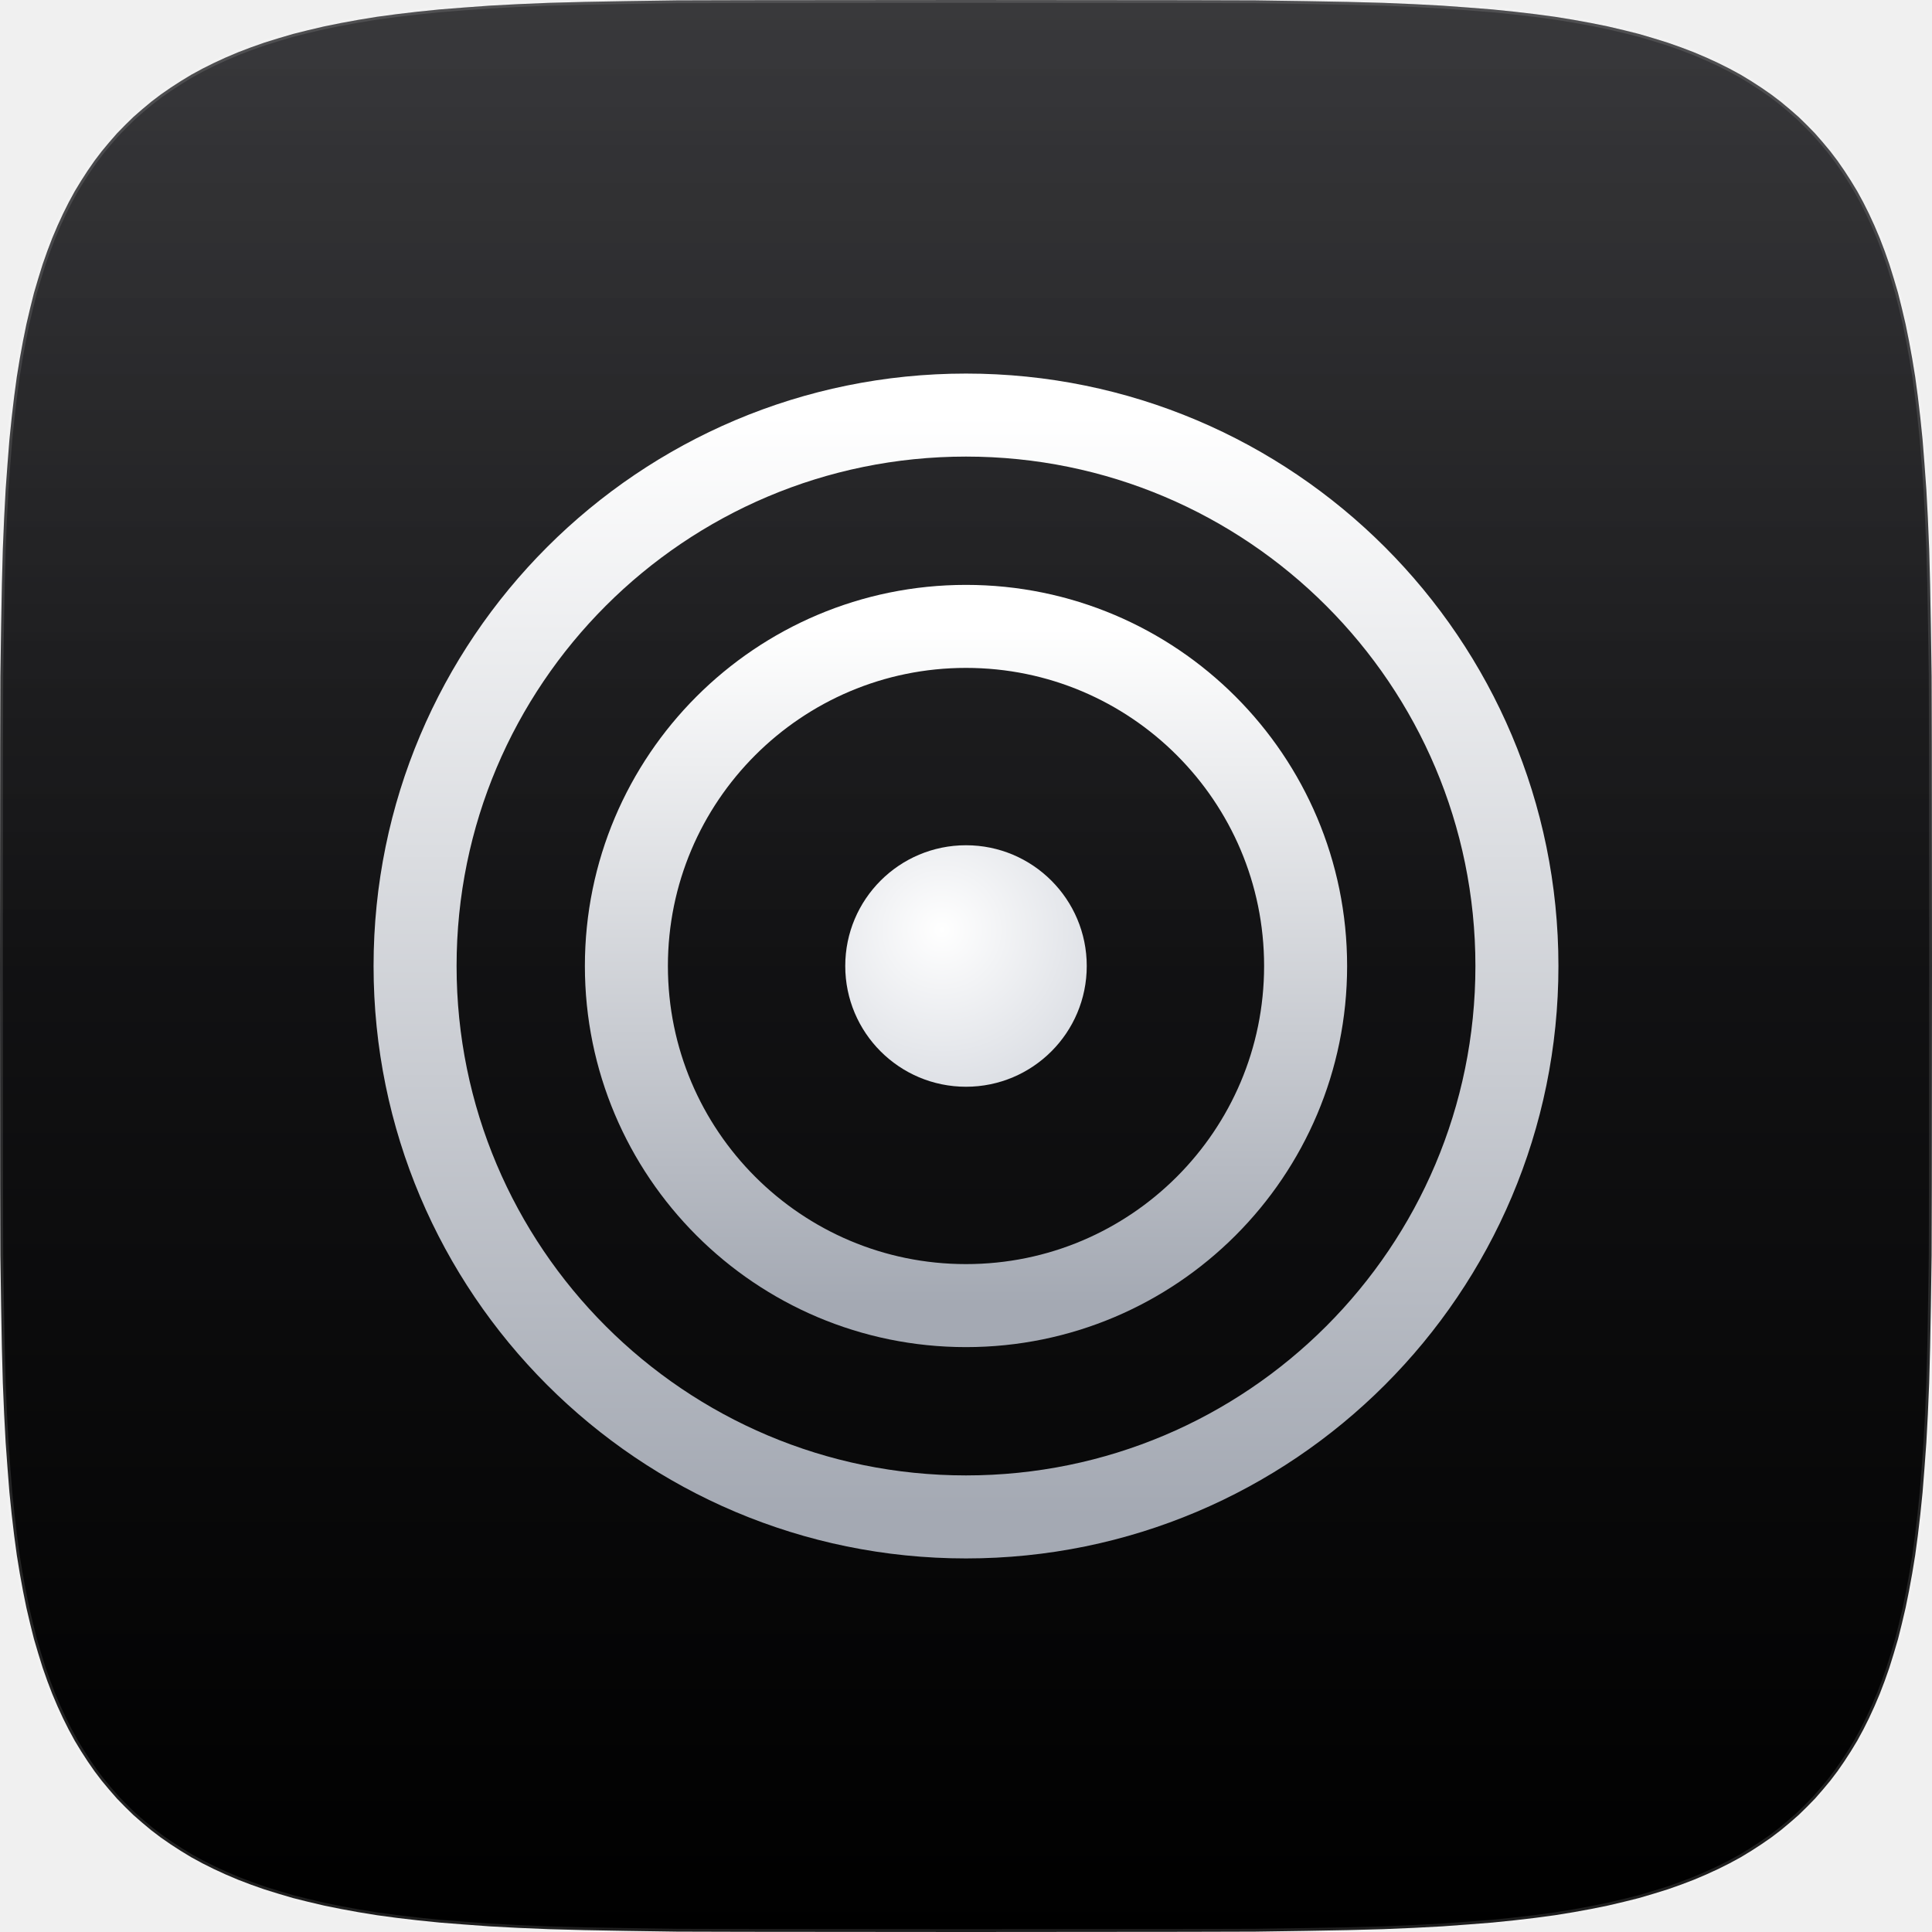
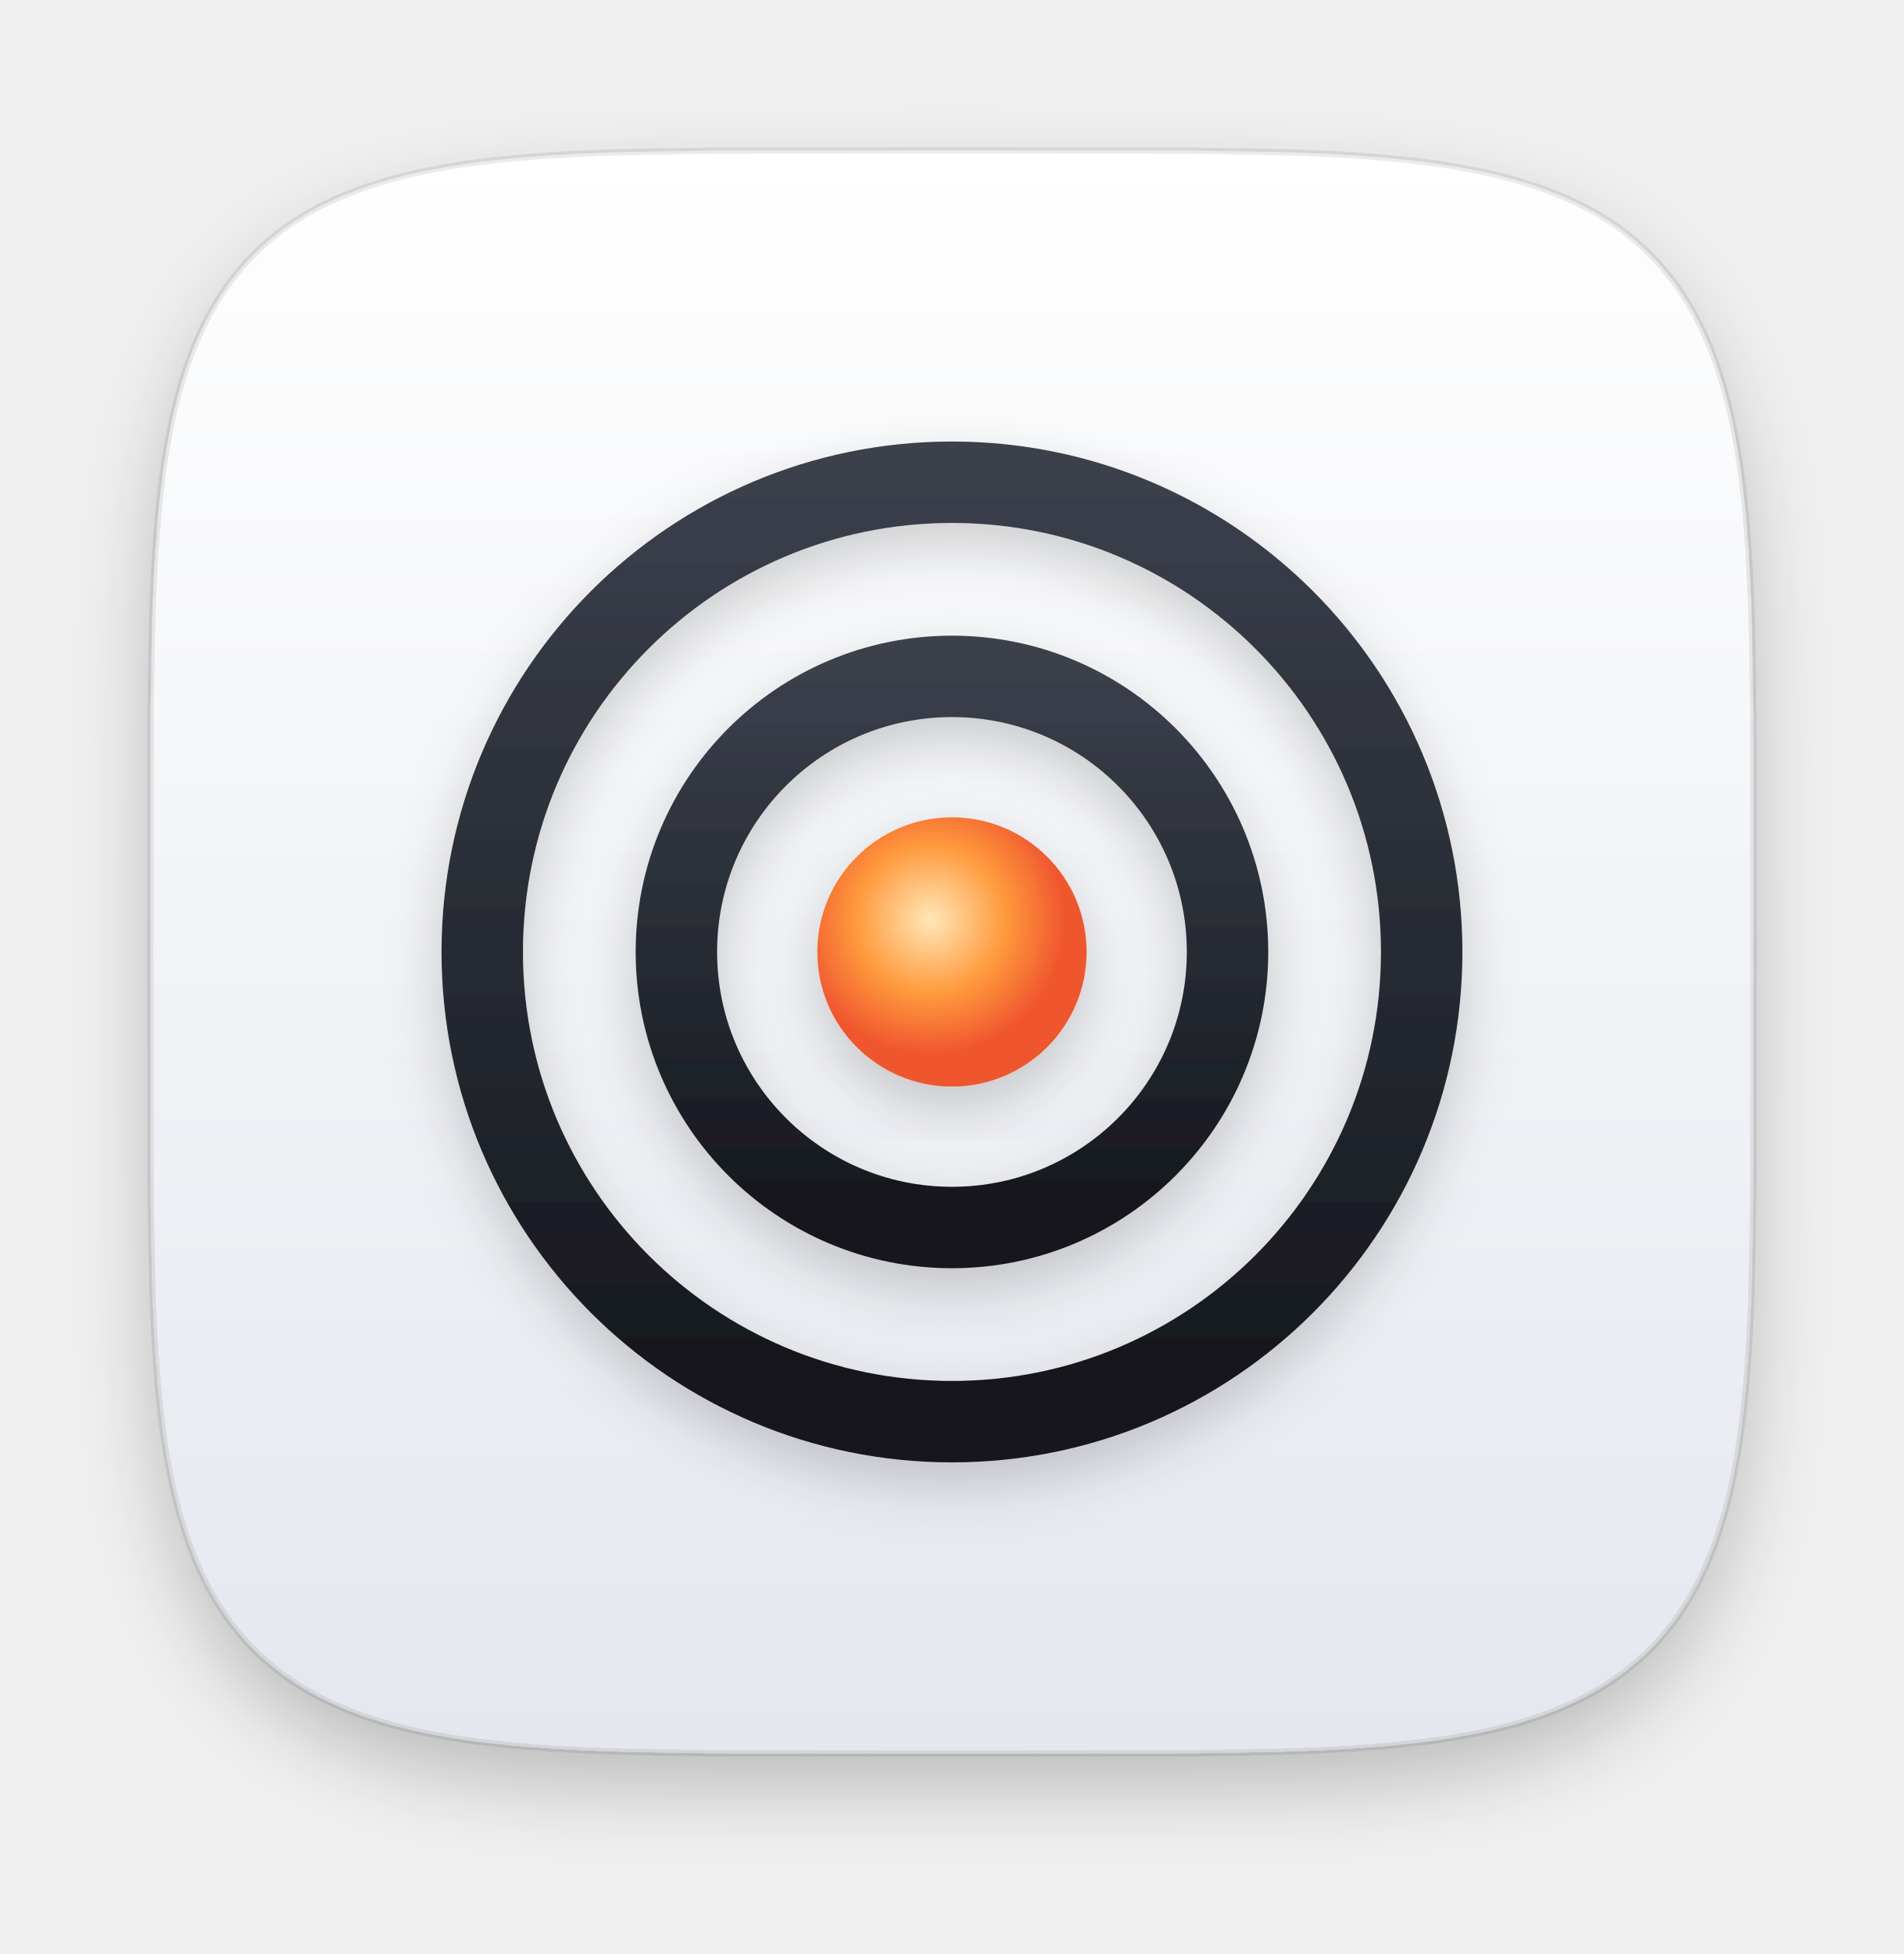
- <svg xmlns="http://www.w3.org/2000/svg" viewBox="0 0 1024 1024" width="1024" height="1024" role="img" aria-label="Radiance">
+ <svg xmlns="http://www.w3.org/2000/svg" viewBox="-96 -96 1216 1248" width="1216" height="1248" role="img" aria-label="Radiance">
  <defs>
-     <linearGradient id="bg" x1="0" y1="0" x2="0" y2="1">
-       <stop offset="0" stop-color="#232326" />
-       <stop offset="1" stop-color="#000000" />
+     <linearGradient id="ibg" x1="0" y1="0" x2="0" y2="1">
+       <stop offset="0" stop-color="#FFFFFF" />
+       <stop offset="1" stop-color="#E4E7EE" />
    </linearGradient>
-     <linearGradient id="sheen" x1="0" y1="0" x2="0" y2="1">
-       <stop offset="0" stop-color="#FFFFFF" stop-opacity=".10" />
-       <stop offset=".5" stop-color="#FFFFFF" stop-opacity="0" />
+     <linearGradient id="ir" x1="0" y1="0" x2="0" y2="1">
+       <stop offset="0" stop-color="#3A3F4B" />
+       <stop offset="1" stop-color="#14161B" />
    </linearGradient>
-     <linearGradient id="ring" x1="0" y1="0" x2="0" y2="1">
-       <stop offset="0" stop-color="#FFFFFF" />
-       <stop offset="1" stop-color="#A4A9B3" />
-     </linearGradient>
-     <radialGradient id="dot" cx=".4" cy=".35" r=".75">
-       <stop offset="0" stop-color="#FFFFFF" />
-       <stop offset="1" stop-color="#D9DCE2" />
+     <radialGradient id="icore" cx=".42" cy=".38">
+       <stop offset="0" stop-color="#FFE7B8" />
+       <stop offset=".55" stop-color="#FF9A3D" />
+       <stop offset="1" stop-color="#F0562E" />
    </radialGradient>
-     <clipPath id="tile">
-       <path d="M1024.0 512.0 L1023.9 628.2 L1023.8 665.3 L1023.4 692.3 L1023.0 714.2 L1022.5 733.0 L1021.8 749.6 L1021.0 764.6 L1020.0 778.3 L1019.0 791.0 L1017.8 802.7 L1016.5 813.8 L1015.1 824.2 L1013.5 834.0 L1011.8 843.3 L1010.0 852.2 L1008.0 860.7 L1006.0 868.7 L1003.7 876.5 L1001.4 883.9 L998.9 891.0 L996.3 897.8 L993.5 904.4 L990.6 910.7 L987.6 916.7 L984.4 922.6 L981.0 928.2 L977.5 933.6 L973.9 938.8 L970.1 943.8 L966.1 948.6 L962.0 953.3 L957.7 957.7 L953.3 962.0 L948.6 966.1 L943.8 970.1 L938.8 973.9 L933.6 977.5 L928.2 981.0 L922.6 984.4 L916.7 987.6 L910.7 990.6 L904.4 993.5 L897.8 996.3 L891.0 998.9 L883.9 1001.4 L876.5 1003.7 L868.7 1006.0 L860.7 1008.0 L852.2 1010.0 L843.3 1011.8 L834.0 1013.5 L824.2 1015.1 L813.8 1016.5 L802.7 1017.8 L791.0 1019.0 L778.3 1020.0 L764.6 1021.0 L749.6 1021.8 L733.0 1022.5 L714.2 1023.0 L692.3 1023.4 L665.3 1023.8 L628.2 1023.9 L512.0 1024.0 L395.8 1023.9 L358.7 1023.8 L331.7 1023.4 L309.8 1023.0 L291.0 1022.5 L274.4 1021.8 L259.4 1021.0 L245.7 1020.0 L233.0 1019.0 L221.3 1017.8 L210.2 1016.5 L199.8 1015.1 L190.0 1013.5 L180.7 1011.8 L171.8 1010.0 L163.3 1008.0 L155.3 1006.0 L147.5 1003.7 L140.1 1001.4 L133.0 998.9 L126.2 996.3 L119.6 993.5 L113.3 990.6 L107.3 987.6 L101.4 984.4 L95.8 981.0 L90.4 977.5 L85.2 973.9 L80.2 970.1 L75.4 966.1 L70.7 962.0 L66.3 957.7 L62.0 953.3 L57.9 948.6 L53.9 943.8 L50.1 938.8 L46.5 933.6 L43.0 928.2 L39.6 922.6 L36.4 916.7 L33.4 910.7 L30.5 904.4 L27.7 897.8 L25.1 891.0 L22.6 883.9 L20.3 876.5 L18.0 868.7 L16.0 860.7 L14.0 852.2 L12.2 843.3 L10.5 834.0 L8.9 824.2 L7.5 813.8 L6.2 802.7 L5.0 791.0 L4.0 778.3 L3.0 764.6 L2.2 749.6 L1.5 733.0 L1.0 714.2 L0.6 692.3 L0.2 665.3 L0.1 628.2 L0.0 512.0 L0.1 395.8 L0.2 358.7 L0.6 331.7 L1.0 309.8 L1.5 291.0 L2.2 274.4 L3.0 259.4 L4.0 245.7 L5.0 233.0 L6.2 221.3 L7.5 210.2 L8.9 199.8 L10.5 190.0 L12.2 180.7 L14.0 171.8 L16.0 163.3 L18.0 155.3 L20.3 147.5 L22.6 140.1 L25.1 133.0 L27.7 126.2 L30.5 119.6 L33.4 113.3 L36.4 107.3 L39.6 101.4 L43.0 95.8 L46.5 90.4 L50.1 85.2 L53.9 80.2 L57.9 75.4 L62.0 70.7 L66.3 66.3 L70.7 62.0 L75.4 57.9 L80.2 53.9 L85.2 50.1 L90.4 46.5 L95.8 43.0 L101.4 39.6 L107.3 36.4 L113.3 33.4 L119.6 30.5 L126.2 27.7 L133.0 25.1 L140.1 22.6 L147.5 20.3 L155.3 18.0 L163.3 16.0 L171.8 14.0 L180.7 12.2 L190.0 10.5 L199.8 8.9 L210.2 7.5 L221.3 6.2 L233.0 5.0 L245.7 4.0 L259.4 3.0 L274.4 2.2 L291.0 1.5 L309.8 1.0 L331.7 0.6 L358.7 0.2 L395.8 0.1 L512.0 0.0 L628.2 0.1 L665.3 0.2 L692.3 0.6 L714.2 1.0 L733.0 1.5 L749.6 2.2 L764.6 3.0 L778.3 4.0 L791.0 5.0 L802.7 6.2 L813.8 7.5 L824.2 8.9 L834.0 10.5 L843.3 12.2 L852.2 14.0 L860.7 16.0 L868.7 18.0 L876.5 20.3 L883.9 22.6 L891.0 25.1 L897.8 27.7 L904.4 30.5 L910.7 33.4 L916.7 36.4 L922.6 39.6 L928.2 43.0 L933.6 46.5 L938.8 50.1 L943.8 53.9 L948.6 57.9 L953.3 62.0 L957.7 66.3 L962.0 70.7 L966.1 75.4 L970.1 80.2 L973.9 85.2 L977.5 90.4 L981.0 95.8 L984.4 101.4 L987.6 107.3 L990.6 113.3 L993.5 119.6 L996.3 126.2 L998.9 133.0 L1001.4 140.1 L1003.7 147.5 L1006.0 155.3 L1008.0 163.3 L1010.0 171.8 L1011.8 180.7 L1013.5 190.0 L1015.1 199.8 L1016.5 210.2 L1017.8 221.3 L1019.0 233.0 L1020.0 245.7 L1021.0 259.4 L1021.8 274.4 L1022.5 291.0 L1023.0 309.8 L1023.4 331.7 L1023.8 358.7 L1023.9 395.8Z" />
-     </clipPath>
+     <filter id="itile" x="-15%" y="-15%" width="130%" height="135%">
+       <feDropShadow dx="0" dy="22" stdDeviation="26" flood-color="#000" flood-opacity=".22" />
+     </filter>
+     <filter id="ish" x="-20%" y="-20%" width="140%" height="140%">
+       <feDropShadow dx="0" dy="14" stdDeviation="18" flood-color="#000" flood-opacity=".18" />
+     </filter>
  </defs>
-   <path d="M1024.0 512.0 L1023.9 628.2 L1023.8 665.3 L1023.4 692.3 L1023.0 714.2 L1022.5 733.0 L1021.8 749.6 L1021.0 764.6 L1020.0 778.3 L1019.0 791.0 L1017.8 802.7 L1016.5 813.8 L1015.1 824.2 L1013.5 834.0 L1011.8 843.3 L1010.0 852.2 L1008.0 860.7 L1006.0 868.7 L1003.7 876.5 L1001.4 883.9 L998.9 891.0 L996.3 897.8 L993.5 904.4 L990.6 910.7 L987.6 916.7 L984.4 922.6 L981.0 928.2 L977.5 933.6 L973.9 938.8 L970.1 943.8 L966.1 948.6 L962.0 953.3 L957.7 957.7 L953.3 962.0 L948.6 966.1 L943.8 970.1 L938.8 973.9 L933.6 977.5 L928.2 981.0 L922.6 984.4 L916.7 987.6 L910.7 990.6 L904.4 993.5 L897.8 996.3 L891.0 998.9 L883.9 1001.4 L876.5 1003.7 L868.7 1006.0 L860.7 1008.0 L852.2 1010.0 L843.3 1011.8 L834.0 1013.5 L824.2 1015.1 L813.8 1016.5 L802.7 1017.8 L791.0 1019.0 L778.3 1020.0 L764.6 1021.0 L749.6 1021.8 L733.0 1022.5 L714.2 1023.0 L692.3 1023.4 L665.3 1023.8 L628.2 1023.9 L512.0 1024.0 L395.8 1023.9 L358.7 1023.8 L331.7 1023.4 L309.8 1023.0 L291.0 1022.5 L274.4 1021.8 L259.4 1021.0 L245.7 1020.0 L233.0 1019.0 L221.3 1017.8 L210.2 1016.5 L199.8 1015.1 L190.0 1013.5 L180.7 1011.8 L171.8 1010.0 L163.3 1008.0 L155.3 1006.0 L147.5 1003.7 L140.1 1001.4 L133.0 998.9 L126.2 996.3 L119.6 993.5 L113.3 990.6 L107.3 987.6 L101.4 984.4 L95.8 981.0 L90.4 977.5 L85.2 973.9 L80.2 970.1 L75.4 966.1 L70.7 962.0 L66.3 957.7 L62.0 953.3 L57.9 948.6 L53.9 943.8 L50.1 938.8 L46.5 933.6 L43.0 928.2 L39.6 922.6 L36.4 916.7 L33.4 910.7 L30.5 904.4 L27.7 897.8 L25.1 891.0 L22.6 883.9 L20.3 876.5 L18.0 868.7 L16.0 860.7 L14.0 852.2 L12.2 843.3 L10.5 834.0 L8.9 824.2 L7.5 813.8 L6.2 802.7 L5.0 791.0 L4.0 778.3 L3.0 764.6 L2.2 749.6 L1.5 733.0 L1.0 714.2 L0.6 692.3 L0.2 665.3 L0.1 628.2 L0.0 512.0 L0.1 395.8 L0.2 358.7 L0.6 331.7 L1.0 309.8 L1.5 291.0 L2.2 274.4 L3.0 259.4 L4.0 245.7 L5.0 233.0 L6.2 221.3 L7.5 210.2 L8.9 199.8 L10.5 190.0 L12.2 180.7 L14.0 171.8 L16.0 163.3 L18.0 155.3 L20.3 147.5 L22.6 140.1 L25.1 133.0 L27.7 126.2 L30.5 119.6 L33.4 113.3 L36.4 107.3 L39.6 101.4 L43.0 95.8 L46.5 90.4 L50.1 85.2 L53.9 80.2 L57.9 75.4 L62.0 70.7 L66.3 66.3 L70.7 62.0 L75.4 57.9 L80.2 53.9 L85.2 50.1 L90.4 46.5 L95.8 43.0 L101.4 39.6 L107.3 36.4 L113.3 33.4 L119.6 30.5 L126.2 27.7 L133.0 25.1 L140.1 22.6 L147.5 20.3 L155.3 18.0 L163.3 16.0 L171.8 14.0 L180.7 12.2 L190.0 10.5 L199.8 8.9 L210.2 7.5 L221.3 6.2 L233.0 5.0 L245.7 4.0 L259.4 3.0 L274.4 2.2 L291.0 1.5 L309.8 1.0 L331.7 0.6 L358.7 0.2 L395.8 0.1 L512.0 0.0 L628.2 0.1 L665.3 0.2 L692.3 0.6 L714.2 1.0 L733.0 1.5 L749.6 2.2 L764.6 3.0 L778.3 4.0 L791.0 5.0 L802.7 6.2 L813.8 7.5 L824.2 8.9 L834.0 10.5 L843.3 12.2 L852.2 14.0 L860.7 16.0 L868.7 18.0 L876.5 20.3 L883.9 22.6 L891.0 25.1 L897.8 27.7 L904.4 30.5 L910.7 33.4 L916.7 36.4 L922.6 39.6 L928.2 43.0 L933.6 46.5 L938.8 50.1 L943.8 53.9 L948.6 57.9 L953.3 62.0 L957.7 66.3 L962.0 70.7 L966.1 75.4 L970.1 80.2 L973.9 85.2 L977.5 90.4 L981.0 95.8 L984.4 101.4 L987.6 107.3 L990.6 113.3 L993.5 119.6 L996.3 126.2 L998.9 133.0 L1001.4 140.1 L1003.7 147.5 L1006.0 155.3 L1008.0 163.3 L1010.0 171.8 L1011.8 180.7 L1013.5 190.0 L1015.1 199.8 L1016.5 210.2 L1017.8 221.3 L1019.0 233.0 L1020.0 245.7 L1021.0 259.4 L1021.8 274.4 L1022.5 291.0 L1023.0 309.8 L1023.4 331.7 L1023.8 358.7 L1023.9 395.8Z" fill="url(#bg)" />
-   <rect width="1024" height="1024" fill="url(#sheen)" clip-path="url(#tile)" />
-   <path d="M1024.0 512.0 L1023.9 628.2 L1023.8 665.3 L1023.4 692.3 L1023.0 714.2 L1022.5 733.0 L1021.8 749.6 L1021.0 764.6 L1020.0 778.3 L1019.0 791.0 L1017.8 802.7 L1016.5 813.8 L1015.1 824.2 L1013.5 834.0 L1011.8 843.3 L1010.0 852.2 L1008.0 860.7 L1006.0 868.7 L1003.7 876.5 L1001.4 883.9 L998.9 891.0 L996.3 897.8 L993.5 904.4 L990.6 910.7 L987.6 916.7 L984.4 922.6 L981.0 928.2 L977.5 933.6 L973.9 938.8 L970.1 943.8 L966.1 948.6 L962.0 953.3 L957.7 957.7 L953.3 962.0 L948.6 966.1 L943.8 970.1 L938.8 973.9 L933.6 977.5 L928.2 981.0 L922.6 984.4 L916.7 987.6 L910.7 990.6 L904.4 993.5 L897.8 996.3 L891.0 998.9 L883.9 1001.4 L876.5 1003.7 L868.7 1006.0 L860.7 1008.0 L852.2 1010.0 L843.3 1011.8 L834.0 1013.5 L824.2 1015.1 L813.8 1016.5 L802.7 1017.8 L791.0 1019.0 L778.3 1020.0 L764.6 1021.0 L749.6 1021.8 L733.0 1022.5 L714.2 1023.0 L692.3 1023.4 L665.3 1023.8 L628.2 1023.9 L512.0 1024.0 L395.8 1023.9 L358.7 1023.8 L331.7 1023.4 L309.8 1023.0 L291.0 1022.5 L274.4 1021.8 L259.4 1021.0 L245.7 1020.0 L233.0 1019.0 L221.3 1017.8 L210.2 1016.5 L199.8 1015.1 L190.0 1013.5 L180.7 1011.8 L171.8 1010.0 L163.3 1008.0 L155.3 1006.0 L147.5 1003.7 L140.1 1001.4 L133.0 998.9 L126.2 996.3 L119.6 993.5 L113.3 990.6 L107.3 987.6 L101.4 984.4 L95.8 981.0 L90.4 977.5 L85.2 973.9 L80.2 970.1 L75.4 966.1 L70.7 962.0 L66.3 957.7 L62.0 953.3 L57.9 948.6 L53.9 943.8 L50.1 938.8 L46.5 933.6 L43.0 928.2 L39.6 922.6 L36.4 916.7 L33.4 910.7 L30.5 904.4 L27.7 897.8 L25.1 891.0 L22.6 883.9 L20.3 876.5 L18.0 868.7 L16.0 860.7 L14.0 852.2 L12.2 843.3 L10.5 834.0 L8.9 824.2 L7.5 813.8 L6.2 802.7 L5.0 791.0 L4.0 778.3 L3.0 764.6 L2.2 749.6 L1.5 733.0 L1.0 714.2 L0.6 692.3 L0.2 665.3 L0.1 628.2 L0.0 512.0 L0.1 395.8 L0.2 358.7 L0.6 331.7 L1.0 309.8 L1.5 291.0 L2.2 274.4 L3.0 259.4 L4.0 245.7 L5.0 233.0 L6.2 221.3 L7.5 210.2 L8.9 199.8 L10.5 190.0 L12.2 180.7 L14.0 171.8 L16.0 163.3 L18.0 155.3 L20.3 147.5 L22.6 140.1 L25.1 133.0 L27.7 126.2 L30.5 119.6 L33.4 113.3 L36.4 107.3 L39.6 101.4 L43.0 95.8 L46.5 90.4 L50.1 85.2 L53.9 80.2 L57.9 75.4 L62.0 70.7 L66.3 66.3 L70.7 62.0 L75.4 57.9 L80.2 53.9 L85.2 50.1 L90.4 46.5 L95.8 43.0 L101.4 39.6 L107.3 36.4 L113.3 33.4 L119.6 30.5 L126.2 27.7 L133.0 25.1 L140.1 22.6 L147.5 20.3 L155.3 18.0 L163.3 16.0 L171.8 14.0 L180.7 12.2 L190.0 10.5 L199.8 8.9 L210.2 7.5 L221.3 6.2 L233.0 5.0 L245.7 4.0 L259.4 3.0 L274.4 2.2 L291.0 1.5 L309.8 1.0 L331.7 0.6 L358.7 0.2 L395.8 0.1 L512.0 0.0 L628.2 0.1 L665.3 0.2 L692.3 0.6 L714.2 1.0 L733.0 1.5 L749.6 2.2 L764.6 3.0 L778.3 4.0 L791.0 5.0 L802.7 6.2 L813.8 7.5 L824.2 8.9 L834.0 10.5 L843.3 12.2 L852.2 14.0 L860.7 16.0 L868.7 18.0 L876.5 20.3 L883.9 22.6 L891.0 25.1 L897.8 27.7 L904.4 30.5 L910.7 33.4 L916.7 36.4 L922.6 39.6 L928.2 43.0 L933.6 46.5 L938.8 50.1 L943.8 53.9 L948.6 57.9 L953.3 62.0 L957.7 66.3 L962.0 70.7 L966.1 75.4 L970.1 80.2 L973.9 85.2 L977.5 90.4 L981.0 95.8 L984.4 101.4 L987.6 107.3 L990.6 113.3 L993.5 119.6 L996.3 126.2 L998.9 133.0 L1001.4 140.1 L1003.7 147.5 L1006.0 155.3 L1008.0 163.3 L1010.0 171.8 L1011.8 180.7 L1013.5 190.0 L1015.1 199.8 L1016.5 210.2 L1017.8 221.3 L1019.0 233.0 L1020.0 245.7 L1021.0 259.4 L1021.8 274.4 L1022.5 291.0 L1023.0 309.8 L1023.4 331.7 L1023.8 358.7 L1023.9 395.8Z" fill="none" stroke="#FFFFFF" stroke-opacity=".12" stroke-width="3" />
-   <g fill="none" stroke="url(#ring)">
-     <circle cx="512" cy="512" r="292" stroke-width="44" />
-     <circle cx="512" cy="512" r="180" stroke-width="44" />
+   <path d="M1024.0 512.0 L1023.9 628.2 L1023.8 665.3 L1023.4 692.3 L1023.0 714.2 L1022.5 733.0 L1021.8 749.6 L1021.0 764.6 L1020.0 778.3 L1019.0 791.0 L1017.8 802.7 L1016.5 813.8 L1015.1 824.2 L1013.5 834.0 L1011.8 843.3 L1010.0 852.2 L1008.0 860.7 L1006.0 868.7 L1003.7 876.5 L1001.4 883.9 L998.9 891.0 L996.3 897.8 L993.5 904.4 L990.6 910.7 L987.6 916.7 L984.4 922.6 L981.0 928.2 L977.5 933.6 L973.9 938.8 L970.1 943.8 L966.1 948.6 L962.0 953.3 L957.7 957.7 L953.3 962.0 L948.6 966.1 L943.8 970.1 L938.8 973.9 L933.6 977.5 L928.2 981.0 L922.6 984.4 L916.7 987.6 L910.7 990.6 L904.4 993.5 L897.8 996.3 L891.0 998.9 L883.9 1001.4 L876.5 1003.7 L868.7 1006.0 L860.7 1008.0 L852.2 1010.0 L843.3 1011.8 L834.0 1013.5 L824.2 1015.1 L813.8 1016.5 L802.7 1017.8 L791.0 1019.0 L778.3 1020.0 L764.6 1021.0 L749.6 1021.8 L733.0 1022.5 L714.2 1023.0 L692.3 1023.4 L665.3 1023.8 L628.2 1023.9 L512.0 1024.0 L395.8 1023.9 L358.7 1023.8 L331.7 1023.4 L309.8 1023.0 L291.0 1022.5 L274.4 1021.8 L259.4 1021.0 L245.7 1020.0 L233.0 1019.0 L221.3 1017.8 L210.2 1016.5 L199.8 1015.1 L190.0 1013.5 L180.7 1011.8 L171.8 1010.0 L163.3 1008.0 L155.3 1006.0 L147.5 1003.7 L140.1 1001.4 L133.0 998.9 L126.2 996.3 L119.6 993.5 L113.3 990.6 L107.3 987.6 L101.4 984.4 L95.8 981.0 L90.4 977.5 L85.2 973.9 L80.2 970.1 L75.4 966.1 L70.7 962.0 L66.3 957.7 L62.0 953.3 L57.9 948.6 L53.9 943.8 L50.1 938.8 L46.5 933.6 L43.0 928.2 L39.6 922.6 L36.4 916.7 L33.4 910.7 L30.5 904.4 L27.7 897.8 L25.1 891.0 L22.6 883.9 L20.3 876.5 L18.0 868.7 L16.0 860.7 L14.0 852.2 L12.2 843.3 L10.5 834.0 L8.9 824.2 L7.5 813.8 L6.2 802.7 L5.0 791.0 L4.0 778.3 L3.0 764.6 L2.2 749.6 L1.5 733.0 L1.0 714.2 L0.6 692.3 L0.2 665.3 L0.1 628.2 L0.0 512.0 L0.1 395.8 L0.2 358.7 L0.6 331.7 L1.0 309.8 L1.5 291.0 L2.2 274.4 L3.0 259.4 L4.0 245.7 L5.0 233.0 L6.2 221.3 L7.5 210.2 L8.9 199.8 L10.5 190.0 L12.2 180.7 L14.0 171.8 L16.0 163.3 L18.0 155.3 L20.3 147.5 L22.6 140.1 L25.1 133.0 L27.7 126.2 L30.5 119.6 L33.4 113.3 L36.4 107.3 L39.6 101.4 L43.0 95.8 L46.5 90.4 L50.1 85.2 L53.9 80.2 L57.9 75.4 L62.0 70.7 L66.3 66.3 L70.7 62.0 L75.4 57.9 L80.2 53.9 L85.2 50.1 L90.4 46.5 L95.8 43.0 L101.4 39.6 L107.3 36.4 L113.3 33.4 L119.6 30.5 L126.2 27.7 L133.0 25.1 L140.1 22.6 L147.5 20.3 L155.3 18.0 L163.3 16.0 L171.8 14.0 L180.7 12.2 L190.0 10.5 L199.8 8.9 L210.2 7.5 L221.3 6.2 L233.0 5.0 L245.7 4.0 L259.4 3.0 L274.4 2.2 L291.0 1.5 L309.8 1.0 L331.7 0.6 L358.7 0.2 L395.8 0.1 L512.0 0.0 L628.2 0.1 L665.3 0.2 L692.3 0.6 L714.2 1.0 L733.0 1.5 L749.6 2.2 L764.6 3.0 L778.3 4.0 L791.0 5.0 L802.7 6.2 L813.8 7.5 L824.2 8.9 L834.0 10.5 L843.3 12.2 L852.2 14.0 L860.7 16.0 L868.7 18.0 L876.5 20.3 L883.9 22.6 L891.0 25.1 L897.8 27.7 L904.4 30.5 L910.7 33.4 L916.7 36.4 L922.6 39.6 L928.2 43.0 L933.6 46.5 L938.8 50.1 L943.8 53.9 L948.6 57.9 L953.3 62.0 L957.7 66.3 L962.0 70.7 L966.1 75.4 L970.1 80.2 L973.9 85.2 L977.5 90.4 L981.0 95.8 L984.4 101.4 L987.6 107.3 L990.6 113.3 L993.5 119.6 L996.3 126.2 L998.9 133.0 L1001.4 140.1 L1003.7 147.5 L1006.0 155.3 L1008.0 163.3 L1010.0 171.8 L1011.8 180.7 L1013.5 190.0 L1015.1 199.8 L1016.5 210.2 L1017.8 221.3 L1019.0 233.0 L1020.0 245.7 L1021.0 259.4 L1021.8 274.4 L1022.5 291.0 L1023.0 309.8 L1023.4 331.7 L1023.8 358.7 L1023.9 395.8Z" fill="url(#ibg)" filter="url(#itile)" />
+   <path d="M1024.0 512.0 L1023.9 628.2 L1023.8 665.3 L1023.4 692.3 L1023.0 714.2 L1022.5 733.0 L1021.8 749.6 L1021.0 764.6 L1020.0 778.3 L1019.0 791.0 L1017.8 802.7 L1016.5 813.8 L1015.1 824.2 L1013.5 834.0 L1011.8 843.3 L1010.0 852.2 L1008.0 860.7 L1006.0 868.7 L1003.7 876.5 L1001.4 883.9 L998.9 891.0 L996.3 897.8 L993.5 904.4 L990.6 910.7 L987.6 916.7 L984.4 922.6 L981.0 928.2 L977.5 933.6 L973.9 938.8 L970.1 943.8 L966.1 948.6 L962.0 953.3 L957.7 957.7 L953.3 962.0 L948.6 966.1 L943.8 970.1 L938.8 973.9 L933.6 977.5 L928.2 981.0 L922.6 984.4 L916.7 987.6 L910.7 990.6 L904.4 993.5 L897.8 996.3 L891.0 998.9 L883.9 1001.4 L876.5 1003.7 L868.7 1006.0 L860.7 1008.0 L852.2 1010.0 L843.3 1011.8 L834.0 1013.5 L824.2 1015.1 L813.8 1016.5 L802.7 1017.8 L791.0 1019.0 L778.3 1020.0 L764.6 1021.0 L749.6 1021.8 L733.0 1022.5 L714.2 1023.0 L692.3 1023.4 L665.3 1023.8 L628.2 1023.9 L512.0 1024.0 L395.8 1023.9 L358.7 1023.8 L331.7 1023.4 L309.8 1023.0 L291.0 1022.5 L274.4 1021.8 L259.4 1021.0 L245.7 1020.0 L233.0 1019.0 L221.3 1017.8 L210.2 1016.5 L199.8 1015.1 L190.0 1013.5 L180.7 1011.8 L171.8 1010.0 L163.3 1008.0 L155.3 1006.0 L147.5 1003.7 L140.1 1001.4 L133.0 998.9 L126.2 996.3 L119.6 993.5 L113.3 990.6 L107.3 987.6 L101.4 984.4 L95.8 981.0 L90.4 977.5 L85.2 973.9 L80.2 970.1 L75.4 966.1 L70.7 962.0 L66.3 957.7 L62.0 953.3 L57.9 948.6 L53.9 943.8 L50.1 938.8 L46.5 933.6 L43.0 928.2 L39.6 922.6 L36.4 916.7 L33.4 910.7 L30.5 904.4 L27.7 897.8 L25.1 891.0 L22.6 883.9 L20.3 876.5 L18.0 868.7 L16.0 860.7 L14.0 852.2 L12.2 843.3 L10.5 834.0 L8.9 824.2 L7.5 813.8 L6.2 802.7 L5.0 791.0 L4.0 778.3 L3.0 764.6 L2.2 749.6 L1.5 733.0 L1.0 714.2 L0.6 692.3 L0.2 665.3 L0.1 628.2 L0.0 512.0 L0.1 395.8 L0.2 358.7 L0.6 331.7 L1.0 309.8 L1.5 291.0 L2.2 274.4 L3.0 259.4 L4.0 245.7 L5.0 233.0 L6.2 221.3 L7.5 210.2 L8.9 199.8 L10.5 190.0 L12.2 180.7 L14.0 171.8 L16.0 163.3 L18.0 155.3 L20.3 147.5 L22.6 140.1 L25.1 133.0 L27.7 126.2 L30.5 119.6 L33.4 113.3 L36.4 107.3 L39.6 101.4 L43.0 95.8 L46.5 90.4 L50.1 85.2 L53.9 80.2 L57.9 75.4 L62.0 70.7 L66.3 66.3 L70.7 62.0 L75.4 57.9 L80.2 53.9 L85.2 50.1 L90.4 46.5 L95.8 43.0 L101.4 39.6 L107.3 36.4 L113.3 33.4 L119.6 30.5 L126.2 27.7 L133.0 25.1 L140.1 22.6 L147.5 20.3 L155.3 18.0 L163.3 16.0 L171.8 14.0 L180.7 12.2 L190.0 10.5 L199.8 8.9 L210.2 7.5 L221.3 6.2 L233.0 5.0 L245.7 4.0 L259.4 3.0 L274.4 2.2 L291.0 1.5 L309.8 1.0 L331.7 0.6 L358.7 0.2 L395.8 0.1 L512.0 0.0 L628.2 0.1 L665.3 0.2 L692.3 0.6 L714.2 1.0 L733.0 1.5 L749.6 2.2 L764.6 3.0 L778.3 4.0 L791.0 5.0 L802.7 6.2 L813.8 7.5 L824.2 8.9 L834.0 10.5 L843.3 12.2 L852.2 14.0 L860.7 16.0 L868.7 18.0 L876.5 20.3 L883.9 22.6 L891.0 25.1 L897.8 27.7 L904.4 30.5 L910.7 33.4 L916.7 36.4 L922.6 39.6 L928.2 43.0 L933.6 46.5 L938.8 50.1 L943.8 53.9 L948.6 57.9 L953.3 62.0 L957.7 66.3 L962.0 70.7 L966.1 75.4 L970.1 80.2 L973.9 85.2 L977.5 90.4 L981.0 95.8 L984.4 101.4 L987.6 107.3 L990.6 113.3 L993.5 119.6 L996.3 126.2 L998.9 133.0 L1001.4 140.1 L1003.7 147.5 L1006.0 155.3 L1008.0 163.3 L1010.0 171.8 L1011.8 180.7 L1013.5 190.0 L1015.1 199.8 L1016.5 210.2 L1017.8 221.3 L1019.0 233.0 L1020.0 245.7 L1021.0 259.4 L1021.8 274.4 L1022.5 291.0 L1023.0 309.8 L1023.4 331.7 L1023.8 358.7 L1023.9 395.8Z" fill="none" stroke="#000" stroke-opacity=".08" stroke-width="4" />
+   <g fill="none" filter="url(#ish)">
+     <circle cx="512" cy="512" r="300" stroke="url(#ir)" stroke-width="52" />
+     <circle cx="512" cy="512" r="176" stroke="url(#ir)" stroke-width="52" />
  </g>
-   <circle cx="512" cy="512" r="64" fill="url(#dot)" />
+   <circle cx="512" cy="512" r="86" fill="url(#icore)" filter="url(#ish)" />
</svg>
